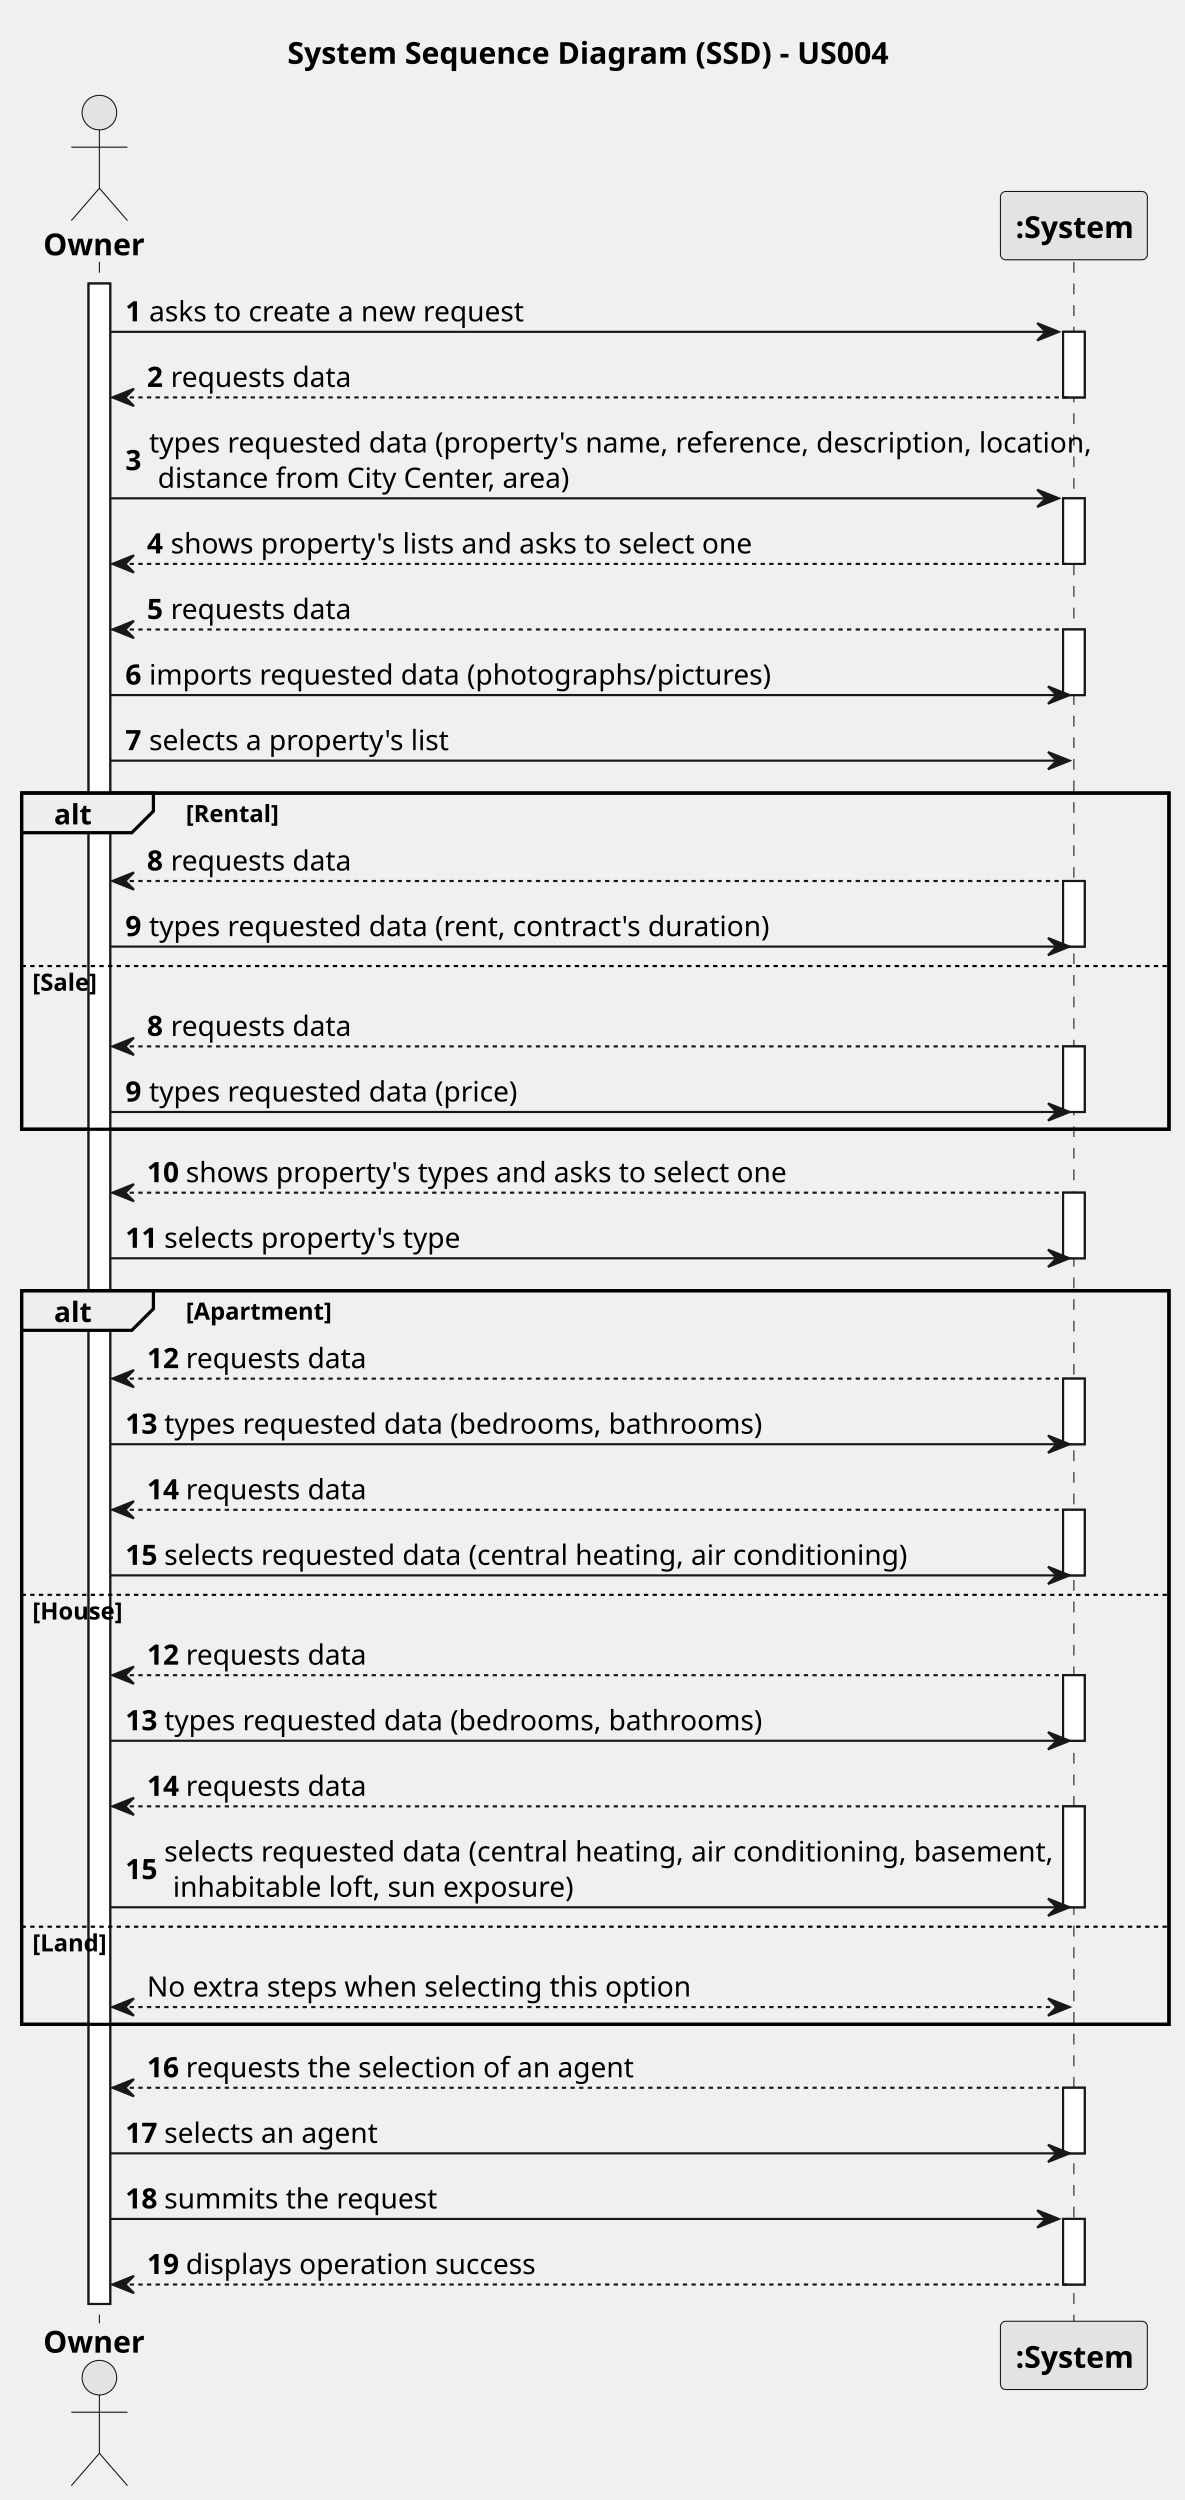
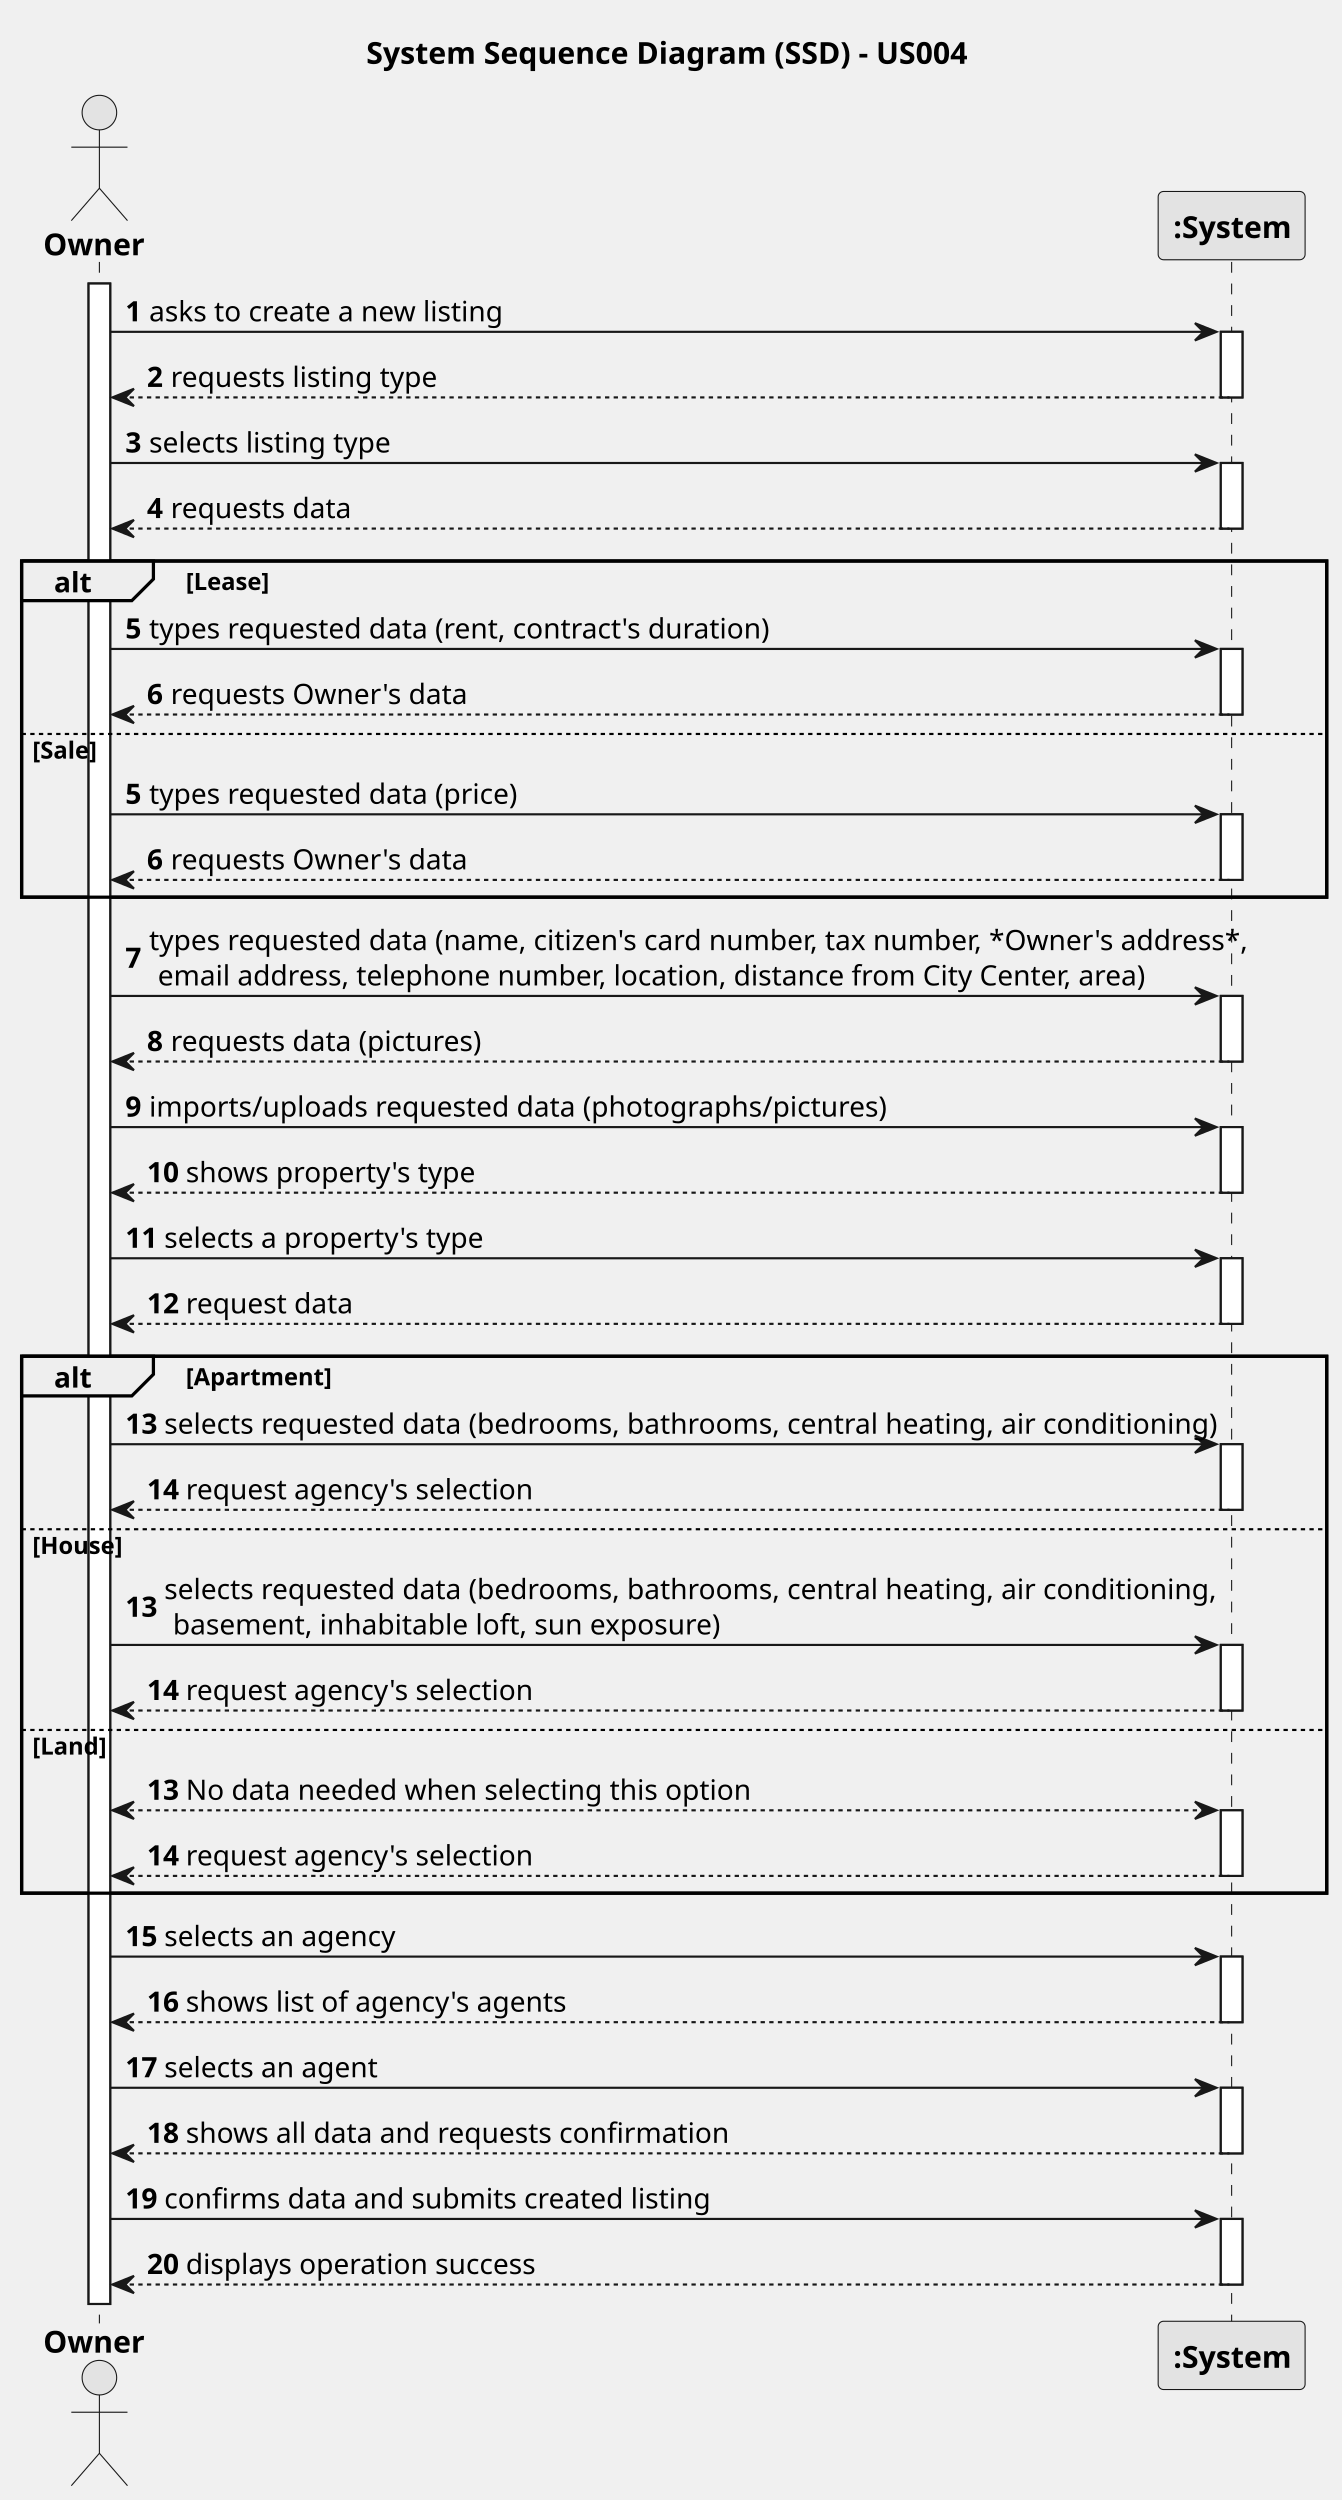
- <svg xmlns="http://www.w3.org/2000/svg" contentStyleType="text/css" height="1157px" preserveAspectRatio="none" style="width:548px;height:1157px;background:#FFFFFF;" version="1.1" viewBox="0 0 548 1157" width="548px" zoomAndPan="magnify">
+ <svg xmlns="http://www.w3.org/2000/svg" contentStyleType="text/css" height="1157px" preserveAspectRatio="none" style="width:621px;height:1157px;background:#FFFFFF;" version="1.1" viewBox="0 0 621 1157" width="621px" zoomAndPan="magnify">
  <defs />
  <g>
-     <text fill="#000000" font-family="sans-serif" font-size="14" font-weight="bold" lengthAdjust="spacing" textLength="284" x="133" y="29.533">System Sequence Diagram (SSD) - US004</text>
+     <text fill="#000000" font-family="sans-serif" font-size="14" font-weight="bold" lengthAdjust="spacing" textLength="284" x="169.5" y="29.533">System Sequence Diagram (SSD) - US004</text>
    <rect fill="#FFFFFF" height="935.055" style="stroke:#181818;stroke-width:1.0;" width="10" x="41" y="131.219" />
-     <rect fill="#FFFFFF" height="30.352" style="stroke:#181818;stroke-width:1.0;" width="10" x="492" y="153.57" />
-     <rect fill="#FFFFFF" height="30.352" style="stroke:#181818;stroke-width:1.0;" width="10" x="492" y="230.625" />
-     <rect fill="#FFFFFF" height="30.352" style="stroke:#181818;stroke-width:1.0;" width="10" x="492" y="291.328" />
-     <rect fill="#FFFFFF" height="30.352" style="stroke:#181818;stroke-width:1.0;" width="10" x="492" y="407.734" />
-     <rect fill="#FFFFFF" height="30.352" style="stroke:#181818;stroke-width:1.0;" width="10" x="492" y="484.273" />
-     <rect fill="#FFFFFF" height="30.352" style="stroke:#181818;stroke-width:1.0;" width="10" x="492" y="551.977" />
-     <rect fill="#FFFFFF" height="30.352" style="stroke:#181818;stroke-width:1.0;" width="10" x="492" y="638.031" />
-     <rect fill="#FFFFFF" height="30.352" style="stroke:#181818;stroke-width:1.0;" width="10" x="492" y="698.734" />
-     <rect fill="#FFFFFF" height="30.352" style="stroke:#181818;stroke-width:1.0;" width="10" x="492" y="775.273" />
-     <rect fill="#FFFFFF" height="46.703" style="stroke:#181818;stroke-width:1.0;" width="10" x="492" y="835.977" />
-     <rect fill="#FFFFFF" height="30.352" style="stroke:#181818;stroke-width:1.0;" width="10" x="492" y="966.219" />
-     <rect fill="#FFFFFF" height="30.352" style="stroke:#181818;stroke-width:1.0;" width="10" x="492" y="1026.922" />
-     <rect fill="none" height="155.594" style="stroke:#000000;stroke-width:1.5;" width="531" x="10" y="367.031" />
-     <rect fill="none" height="339.539" style="stroke:#000000;stroke-width:1.5;" width="531" x="10" y="597.328" />
+     <rect fill="#FFFFFF" height="30.352" style="stroke:#181818;stroke-width:1.0;" width="10" x="565" y="153.57" />
+     <rect fill="#FFFFFF" height="30.352" style="stroke:#181818;stroke-width:1.0;" width="10" x="565" y="214.273" />
+     <rect fill="#FFFFFF" height="30.352" style="stroke:#181818;stroke-width:1.0;" width="10" x="565" y="300.328" />
+     <rect fill="#FFFFFF" height="30.352" style="stroke:#181818;stroke-width:1.0;" width="10" x="565" y="376.867" />
+     <rect fill="#FFFFFF" height="30.352" style="stroke:#181818;stroke-width:1.0;" width="10" x="565" y="460.922" />
+     <rect fill="#FFFFFF" height="30.352" style="stroke:#181818;stroke-width:1.0;" width="10" x="565" y="521.625" />
+     <rect fill="#FFFFFF" height="30.352" style="stroke:#181818;stroke-width:1.0;" width="10" x="565" y="582.328" />
+     <rect fill="#FFFFFF" height="30.352" style="stroke:#181818;stroke-width:1.0;" width="10" x="565" y="668.383" />
+     <rect fill="#FFFFFF" height="30.352" style="stroke:#181818;stroke-width:1.0;" width="10" x="565" y="761.273" />
+     <rect fill="#FFFFFF" height="30.352" style="stroke:#181818;stroke-width:1.0;" width="10" x="565" y="837.812" />
+     <rect fill="#FFFFFF" height="30.352" style="stroke:#181818;stroke-width:1.0;" width="10" x="565" y="905.516" />
+     <rect fill="#FFFFFF" height="30.352" style="stroke:#181818;stroke-width:1.0;" width="10" x="565" y="966.219" />
+     <rect fill="#FFFFFF" height="30.352" style="stroke:#181818;stroke-width:1.0;" width="10" x="565" y="1026.922" />
+     <rect fill="none" height="155.594" style="stroke:#000000;stroke-width:1.5;" width="604" x="10" y="259.625" />
+     <rect fill="none" height="248.484" style="stroke:#000000;stroke-width:1.5;" width="604" x="10" y="627.68" />
    <line style="stroke:#181818;stroke-width:0.5;stroke-dasharray:5.0,5.0;" x1="46" x2="46" y1="121.219" y2="1075.273" />
-     <line style="stroke:#181818;stroke-width:0.5;stroke-dasharray:5.0,5.0;" x1="497" x2="497" y1="121.219" y2="1075.273" />
+     <line style="stroke:#181818;stroke-width:0.5;stroke-dasharray:5.0,5.0;" x1="570" x2="570" y1="121.219" y2="1075.273" />
    <text fill="#000000" font-family="sans-serif" font-size="14" font-weight="bold" lengthAdjust="spacing" textLength="46" x="20" y="118.143">Owner</text>
    <ellipse cx="46" cy="52.109" fill="#E3E3E3" rx="8" ry="8" style="stroke:#181818;stroke-width:0.5;" />
    <path d="M46,60.109 L46,87.109 M33,68.109 L59,68.109 M46,87.109 L33,102.109 M46,87.109 L59,102.109 " fill="none" style="stroke:#181818;stroke-width:0.5;" />
    <text fill="#000000" font-family="sans-serif" font-size="14" font-weight="bold" lengthAdjust="spacing" textLength="46" x="20" y="1088.807">Owner</text>
    <ellipse cx="46" cy="1100.383" fill="#E3E3E3" rx="8" ry="8" style="stroke:#181818;stroke-width:0.5;" />
    <path d="M46,1108.383 L46,1135.383 M33,1116.383 L59,1116.383 M46,1135.383 L33,1150.383 M46,1135.383 L59,1150.383 " fill="none" style="stroke:#181818;stroke-width:0.5;" />
-     <rect fill="#E3E3E3" height="31.609" rx="2.5" ry="2.5" style="stroke:#181818;stroke-width:0.5;" width="68" x="463" y="88.609" />
-     <text fill="#000000" font-family="sans-serif" font-size="14" font-weight="bold" lengthAdjust="spacing" textLength="54" x="470" y="110.143">:System</text>
-     <rect fill="#E3E3E3" height="31.609" rx="2.5" ry="2.5" style="stroke:#181818;stroke-width:0.5;" width="68" x="463" y="1074.273" />
-     <text fill="#000000" font-family="sans-serif" font-size="14" font-weight="bold" lengthAdjust="spacing" textLength="54" x="470" y="1095.807">:System</text>
+     <rect fill="#E3E3E3" height="31.609" rx="2.5" ry="2.5" style="stroke:#181818;stroke-width:0.5;" width="68" x="536" y="88.609" />
+     <text fill="#000000" font-family="sans-serif" font-size="14" font-weight="bold" lengthAdjust="spacing" textLength="54" x="543" y="110.143">:System</text>
+     <rect fill="#E3E3E3" height="31.609" rx="2.5" ry="2.5" style="stroke:#181818;stroke-width:0.5;" width="68" x="536" y="1074.273" />
+     <text fill="#000000" font-family="sans-serif" font-size="14" font-weight="bold" lengthAdjust="spacing" textLength="54" x="543" y="1095.807">:System</text>
    <rect fill="#FFFFFF" height="935.055" style="stroke:#181818;stroke-width:1.0;" width="10" x="41" y="131.219" />
-     <rect fill="#FFFFFF" height="30.352" style="stroke:#181818;stroke-width:1.0;" width="10" x="492" y="153.57" />
-     <rect fill="#FFFFFF" height="30.352" style="stroke:#181818;stroke-width:1.0;" width="10" x="492" y="230.625" />
-     <rect fill="#FFFFFF" height="30.352" style="stroke:#181818;stroke-width:1.0;" width="10" x="492" y="291.328" />
-     <rect fill="#FFFFFF" height="30.352" style="stroke:#181818;stroke-width:1.0;" width="10" x="492" y="407.734" />
-     <rect fill="#FFFFFF" height="30.352" style="stroke:#181818;stroke-width:1.0;" width="10" x="492" y="484.273" />
-     <rect fill="#FFFFFF" height="30.352" style="stroke:#181818;stroke-width:1.0;" width="10" x="492" y="551.977" />
-     <rect fill="#FFFFFF" height="30.352" style="stroke:#181818;stroke-width:1.0;" width="10" x="492" y="638.031" />
-     <rect fill="#FFFFFF" height="30.352" style="stroke:#181818;stroke-width:1.0;" width="10" x="492" y="698.734" />
-     <rect fill="#FFFFFF" height="30.352" style="stroke:#181818;stroke-width:1.0;" width="10" x="492" y="775.273" />
-     <rect fill="#FFFFFF" height="46.703" style="stroke:#181818;stroke-width:1.0;" width="10" x="492" y="835.977" />
-     <rect fill="#FFFFFF" height="30.352" style="stroke:#181818;stroke-width:1.0;" width="10" x="492" y="966.219" />
-     <rect fill="#FFFFFF" height="30.352" style="stroke:#181818;stroke-width:1.0;" width="10" x="492" y="1026.922" />
-     <polygon fill="#181818" points="480,149.57,490,153.57,480,157.57,484,153.57" style="stroke:#181818;stroke-width:1.0;" />
-     <line style="stroke:#181818;stroke-width:1.0;" x1="51" x2="486" y1="153.57" y2="153.57" />
+     <rect fill="#FFFFFF" height="30.352" style="stroke:#181818;stroke-width:1.0;" width="10" x="565" y="153.57" />
+     <rect fill="#FFFFFF" height="30.352" style="stroke:#181818;stroke-width:1.0;" width="10" x="565" y="214.273" />
+     <rect fill="#FFFFFF" height="30.352" style="stroke:#181818;stroke-width:1.0;" width="10" x="565" y="300.328" />
+     <rect fill="#FFFFFF" height="30.352" style="stroke:#181818;stroke-width:1.0;" width="10" x="565" y="376.867" />
+     <rect fill="#FFFFFF" height="30.352" style="stroke:#181818;stroke-width:1.0;" width="10" x="565" y="460.922" />
+     <rect fill="#FFFFFF" height="30.352" style="stroke:#181818;stroke-width:1.0;" width="10" x="565" y="521.625" />
+     <rect fill="#FFFFFF" height="30.352" style="stroke:#181818;stroke-width:1.0;" width="10" x="565" y="582.328" />
+     <rect fill="#FFFFFF" height="30.352" style="stroke:#181818;stroke-width:1.0;" width="10" x="565" y="668.383" />
+     <rect fill="#FFFFFF" height="30.352" style="stroke:#181818;stroke-width:1.0;" width="10" x="565" y="761.273" />
+     <rect fill="#FFFFFF" height="30.352" style="stroke:#181818;stroke-width:1.0;" width="10" x="565" y="837.812" />
+     <rect fill="#FFFFFF" height="30.352" style="stroke:#181818;stroke-width:1.0;" width="10" x="565" y="905.516" />
+     <rect fill="#FFFFFF" height="30.352" style="stroke:#181818;stroke-width:1.0;" width="10" x="565" y="966.219" />
+     <rect fill="#FFFFFF" height="30.352" style="stroke:#181818;stroke-width:1.0;" width="10" x="565" y="1026.922" />
+     <polygon fill="#181818" points="553,149.57,563,153.57,553,157.57,557,153.57" style="stroke:#181818;stroke-width:1.0;" />
+     <line style="stroke:#181818;stroke-width:1.0;" x1="51" x2="559" y1="153.57" y2="153.57" />
    <text fill="#000000" font-family="sans-serif" font-size="13" font-weight="bold" lengthAdjust="spacing" textLength="7" x="58" y="148.714">1</text>
-     <text fill="#000000" font-family="sans-serif" font-size="13" lengthAdjust="spacing" textLength="168" x="69" y="148.714">asks to create a new request</text>
+     <text fill="#000000" font-family="sans-serif" font-size="13" lengthAdjust="spacing" textLength="159" x="69" y="148.714">asks to create a new listing</text>
    <polygon fill="#181818" points="62,179.922,52,183.922,62,187.922,58,183.922" style="stroke:#181818;stroke-width:1.0;" />
-     <line style="stroke:#181818;stroke-width:1.0;stroke-dasharray:2.0,2.0;" x1="56" x2="496" y1="183.922" y2="183.922" />
+     <line style="stroke:#181818;stroke-width:1.0;stroke-dasharray:2.0,2.0;" x1="56" x2="569" y1="183.922" y2="183.922" />
    <text fill="#000000" font-family="sans-serif" font-size="13" font-weight="bold" lengthAdjust="spacing" textLength="7" x="68" y="179.065">2</text>
-     <text fill="#000000" font-family="sans-serif" font-size="13" lengthAdjust="spacing" textLength="79" x="79" y="179.065">requests data</text>
-     <polygon fill="#181818" points="480,226.625,490,230.625,480,234.625,484,230.625" style="stroke:#181818;stroke-width:1.0;" />
-     <line style="stroke:#181818;stroke-width:1.0;" x1="51" x2="486" y1="230.625" y2="230.625" />
-     <text fill="#000000" font-family="sans-serif" font-size="13" font-weight="bold" lengthAdjust="spacing" textLength="7" x="58" y="217.593">3</text>
-     <text fill="#000000" font-family="sans-serif" font-size="13" lengthAdjust="spacing" textLength="411" x="69" y="209.417">types requested data (property's name, reference, description, location,</text>
-     <text fill="#000000" font-family="sans-serif" font-size="13" lengthAdjust="spacing" textLength="184" x="73" y="225.769">distance from City Center, area)</text>
-     <polygon fill="#181818" points="62,256.977,52,260.977,62,264.977,58,260.977" style="stroke:#181818;stroke-width:1.0;" />
-     <line style="stroke:#181818;stroke-width:1.0;stroke-dasharray:2.0,2.0;" x1="56" x2="496" y1="260.977" y2="260.977" />
-     <text fill="#000000" font-family="sans-serif" font-size="13" font-weight="bold" lengthAdjust="spacing" textLength="7" x="68" y="256.12">4</text>
-     <text fill="#000000" font-family="sans-serif" font-size="13" lengthAdjust="spacing" textLength="261" x="79" y="256.12">shows property's lists and asks to select one</text>
-     <polygon fill="#181818" points="62,287.328,52,291.328,62,295.328,58,291.328" style="stroke:#181818;stroke-width:1.0;" />
-     <line style="stroke:#181818;stroke-width:1.0;stroke-dasharray:2.0,2.0;" x1="56" x2="491" y1="291.328" y2="291.328" />
-     <text fill="#000000" font-family="sans-serif" font-size="13" font-weight="bold" lengthAdjust="spacing" textLength="7" x="68" y="286.472">5</text>
-     <text fill="#000000" font-family="sans-serif" font-size="13" lengthAdjust="spacing" textLength="79" x="79" y="286.472">requests data</text>
-     <polygon fill="#181818" points="485,317.68,495,321.68,485,325.68,489,321.68" style="stroke:#181818;stroke-width:1.0;" />
-     <line style="stroke:#181818;stroke-width:1.0;" x1="51" x2="491" y1="321.68" y2="321.68" />
-     <text fill="#000000" font-family="sans-serif" font-size="13" font-weight="bold" lengthAdjust="spacing" textLength="7" x="58" y="316.823">6</text>
-     <text fill="#000000" font-family="sans-serif" font-size="13" lengthAdjust="spacing" textLength="266" x="69" y="316.823">imports requested data (photographs/pictures)</text>
-     <polygon fill="#181818" points="485,348.031,495,352.031,485,356.031,489,352.031" style="stroke:#181818;stroke-width:1.0;" />
-     <line style="stroke:#181818;stroke-width:1.0;" x1="51" x2="491" y1="352.031" y2="352.031" />
-     <text fill="#000000" font-family="sans-serif" font-size="13" font-weight="bold" lengthAdjust="spacing" textLength="7" x="58" y="347.175">7</text>
-     <text fill="#000000" font-family="sans-serif" font-size="13" lengthAdjust="spacing" textLength="134" x="69" y="347.175">selects a property's list</text>
-     <path d="M10,367.031 L71,367.031 L71,375.383 L61,385.383 L10,385.383 L10,367.031 " fill="#EEEEEE" style="stroke:#000000;stroke-width:1.5;" />
-     <rect fill="none" height="155.594" style="stroke:#000000;stroke-width:1.5;" width="531" x="10" y="367.031" />
-     <text fill="#000000" font-family="sans-serif" font-size="13" font-weight="bold" lengthAdjust="spacing" textLength="16" x="25" y="381.526">alt</text>
-     <text fill="#000000" font-family="sans-serif" font-size="11" font-weight="bold" lengthAdjust="spacing" textLength="42" x="86" y="380.45">[Rental]</text>
-     <polygon fill="#181818" points="62,403.734,52,407.734,62,411.734,58,407.734" style="stroke:#181818;stroke-width:1.0;" />
-     <line style="stroke:#181818;stroke-width:1.0;stroke-dasharray:2.0,2.0;" x1="56" x2="491" y1="407.734" y2="407.734" />
-     <text fill="#000000" font-family="sans-serif" font-size="13" font-weight="bold" lengthAdjust="spacing" textLength="7" x="68" y="402.878">8</text>
-     <text fill="#000000" font-family="sans-serif" font-size="13" lengthAdjust="spacing" textLength="79" x="79" y="402.878">requests data</text>
-     <polygon fill="#181818" points="485,434.086,495,438.086,485,442.086,489,438.086" style="stroke:#181818;stroke-width:1.0;" />
-     <line style="stroke:#181818;stroke-width:1.0;" x1="51" x2="491" y1="438.086" y2="438.086" />
-     <text fill="#000000" font-family="sans-serif" font-size="13" font-weight="bold" lengthAdjust="spacing" textLength="7" x="58" y="433.229">9</text>
-     <text fill="#000000" font-family="sans-serif" font-size="13" lengthAdjust="spacing" textLength="270" x="69" y="433.229">types requested data (rent, contract's duration)</text>
-     <line style="stroke:#000000;stroke-width:1.0;stroke-dasharray:2.0,2.0;" x1="10" x2="541" y1="447.086" y2="447.086" />
-     <text fill="#000000" font-family="sans-serif" font-size="11" font-weight="bold" lengthAdjust="spacing" textLength="31" x="15" y="458.505">[Sale]</text>
-     <polygon fill="#181818" points="62,480.273,52,484.273,62,488.273,58,484.273" style="stroke:#181818;stroke-width:1.0;" />
-     <line style="stroke:#181818;stroke-width:1.0;stroke-dasharray:2.0,2.0;" x1="56" x2="491" y1="484.273" y2="484.273" />
-     <text fill="#000000" font-family="sans-serif" font-size="13" font-weight="bold" lengthAdjust="spacing" textLength="7" x="68" y="479.417">8</text>
-     <text fill="#000000" font-family="sans-serif" font-size="13" lengthAdjust="spacing" textLength="79" x="79" y="479.417">requests data</text>
-     <polygon fill="#181818" points="485,510.625,495,514.625,485,518.625,489,514.625" style="stroke:#181818;stroke-width:1.0;" />
-     <line style="stroke:#181818;stroke-width:1.0;" x1="51" x2="491" y1="514.625" y2="514.625" />
-     <text fill="#000000" font-family="sans-serif" font-size="13" font-weight="bold" lengthAdjust="spacing" textLength="7" x="58" y="509.769">9</text>
-     <text fill="#000000" font-family="sans-serif" font-size="13" lengthAdjust="spacing" textLength="162" x="69" y="509.769">types requested data (price)</text>
+     <text fill="#000000" font-family="sans-serif" font-size="13" lengthAdjust="spacing" textLength="117" x="79" y="179.065">requests listing type</text>
+     <polygon fill="#181818" points="553,210.273,563,214.273,553,218.273,557,214.273" style="stroke:#181818;stroke-width:1.0;" />
+     <line style="stroke:#181818;stroke-width:1.0;" x1="51" x2="559" y1="214.273" y2="214.273" />
+     <text fill="#000000" font-family="sans-serif" font-size="13" font-weight="bold" lengthAdjust="spacing" textLength="7" x="58" y="209.417">3</text>
+     <text fill="#000000" font-family="sans-serif" font-size="13" lengthAdjust="spacing" textLength="109" x="69" y="209.417">selects listing type</text>
+     <polygon fill="#181818" points="62,240.625,52,244.625,62,248.625,58,244.625" style="stroke:#181818;stroke-width:1.0;" />
+     <line style="stroke:#181818;stroke-width:1.0;stroke-dasharray:2.0,2.0;" x1="56" x2="569" y1="244.625" y2="244.625" />
+     <text fill="#000000" font-family="sans-serif" font-size="13" font-weight="bold" lengthAdjust="spacing" textLength="7" x="68" y="239.769">4</text>
+     <text fill="#000000" font-family="sans-serif" font-size="13" lengthAdjust="spacing" textLength="79" x="79" y="239.769">requests data</text>
+     <path d="M10,259.625 L71,259.625 L71,267.977 L61,277.977 L10,277.977 L10,259.625 " fill="#EEEEEE" style="stroke:#000000;stroke-width:1.5;" />
+     <rect fill="none" height="155.594" style="stroke:#000000;stroke-width:1.5;" width="604" x="10" y="259.625" />
+     <text fill="#000000" font-family="sans-serif" font-size="13" font-weight="bold" lengthAdjust="spacing" textLength="16" x="25" y="274.12">alt</text>
+     <text fill="#000000" font-family="sans-serif" font-size="11" font-weight="bold" lengthAdjust="spacing" textLength="42" x="86" y="273.044">[Lease]</text>
+     <polygon fill="#181818" points="553,296.328,563,300.328,553,304.328,557,300.328" style="stroke:#181818;stroke-width:1.0;" />
+     <line style="stroke:#181818;stroke-width:1.0;" x1="51" x2="559" y1="300.328" y2="300.328" />
+     <text fill="#000000" font-family="sans-serif" font-size="13" font-weight="bold" lengthAdjust="spacing" textLength="7" x="58" y="295.472">5</text>
+     <text fill="#000000" font-family="sans-serif" font-size="13" lengthAdjust="spacing" textLength="270" x="69" y="295.472">types requested data (rent, contract's duration)</text>
+     <polygon fill="#181818" points="62,326.68,52,330.68,62,334.68,58,330.68" style="stroke:#181818;stroke-width:1.0;" />
+     <line style="stroke:#181818;stroke-width:1.0;stroke-dasharray:2.0,2.0;" x1="56" x2="569" y1="330.68" y2="330.68" />
+     <text fill="#000000" font-family="sans-serif" font-size="13" font-weight="bold" lengthAdjust="spacing" textLength="7" x="68" y="325.823">6</text>
+     <text fill="#000000" font-family="sans-serif" font-size="13" lengthAdjust="spacing" textLength="129" x="79" y="325.823">requests Owner's data</text>
+     <line style="stroke:#000000;stroke-width:1.0;stroke-dasharray:2.0,2.0;" x1="10" x2="614" y1="339.68" y2="339.68" />
+     <text fill="#000000" font-family="sans-serif" font-size="11" font-weight="bold" lengthAdjust="spacing" textLength="31" x="15" y="351.099">[Sale]</text>
+     <polygon fill="#181818" points="553,372.867,563,376.867,553,380.867,557,376.867" style="stroke:#181818;stroke-width:1.0;" />
+     <line style="stroke:#181818;stroke-width:1.0;" x1="51" x2="559" y1="376.867" y2="376.867" />
+     <text fill="#000000" font-family="sans-serif" font-size="13" font-weight="bold" lengthAdjust="spacing" textLength="7" x="58" y="372.011">5</text>
+     <text fill="#000000" font-family="sans-serif" font-size="13" lengthAdjust="spacing" textLength="162" x="69" y="372.011">types requested data (price)</text>
+     <polygon fill="#181818" points="62,403.219,52,407.219,62,411.219,58,407.219" style="stroke:#181818;stroke-width:1.0;" />
+     <line style="stroke:#181818;stroke-width:1.0;stroke-dasharray:2.0,2.0;" x1="56" x2="569" y1="407.219" y2="407.219" />
+     <text fill="#000000" font-family="sans-serif" font-size="13" font-weight="bold" lengthAdjust="spacing" textLength="7" x="68" y="402.362">6</text>
+     <text fill="#000000" font-family="sans-serif" font-size="13" lengthAdjust="spacing" textLength="129" x="79" y="402.362">requests Owner's data</text>
+     <polygon fill="#181818" points="553,456.922,563,460.922,553,464.922,557,460.922" style="stroke:#181818;stroke-width:1.0;" />
+     <line style="stroke:#181818;stroke-width:1.0;" x1="51" x2="559" y1="460.922" y2="460.922" />
+     <text fill="#000000" font-family="sans-serif" font-size="13" font-weight="bold" lengthAdjust="spacing" textLength="7" x="58" y="447.89">7</text>
+     <text fill="#000000" font-family="sans-serif" font-size="13" lengthAdjust="spacing" textLength="484" x="69" y="439.714">types requested data (name, citizen's card number, tax number, *Owner's address*,</text>
+     <text fill="#000000" font-family="sans-serif" font-size="13" lengthAdjust="spacing" textLength="437" x="73" y="456.065">email address, telephone number, location, distance from City Center, area)</text>
+     <polygon fill="#181818" points="62,487.273,52,491.273,62,495.273,58,491.273" style="stroke:#181818;stroke-width:1.0;" />
+     <line style="stroke:#181818;stroke-width:1.0;stroke-dasharray:2.0,2.0;" x1="56" x2="569" y1="491.273" y2="491.273" />
+     <text fill="#000000" font-family="sans-serif" font-size="13" font-weight="bold" lengthAdjust="spacing" textLength="7" x="68" y="486.417">8</text>
+     <text fill="#000000" font-family="sans-serif" font-size="13" lengthAdjust="spacing" textLength="137" x="79" y="486.417">requests data (pictures)</text>
+     <polygon fill="#181818" points="553,517.625,563,521.625,553,525.625,557,521.625" style="stroke:#181818;stroke-width:1.0;" />
+     <line style="stroke:#181818;stroke-width:1.0;" x1="51" x2="559" y1="521.625" y2="521.625" />
+     <text fill="#000000" font-family="sans-serif" font-size="13" font-weight="bold" lengthAdjust="spacing" textLength="7" x="58" y="516.769">9</text>
+     <text fill="#000000" font-family="sans-serif" font-size="13" lengthAdjust="spacing" textLength="315" x="69" y="516.769">imports/uploads requested data (photographs/pictures)</text>
    <polygon fill="#181818" points="62,547.977,52,551.977,62,555.977,58,551.977" style="stroke:#181818;stroke-width:1.0;" />
-     <line style="stroke:#181818;stroke-width:1.0;stroke-dasharray:2.0,2.0;" x1="56" x2="491" y1="551.977" y2="551.977" />
+     <line style="stroke:#181818;stroke-width:1.0;stroke-dasharray:2.0,2.0;" x1="56" x2="569" y1="551.977" y2="551.977" />
    <text fill="#000000" font-family="sans-serif" font-size="13" font-weight="bold" lengthAdjust="spacing" textLength="14" x="68" y="547.12">10</text>
-     <text fill="#000000" font-family="sans-serif" font-size="13" lengthAdjust="spacing" textLength="269" x="86" y="547.12">shows property's types and asks to select one</text>
-     <polygon fill="#181818" points="485,578.328,495,582.328,485,586.328,489,582.328" style="stroke:#181818;stroke-width:1.0;" />
-     <line style="stroke:#181818;stroke-width:1.0;" x1="51" x2="491" y1="582.328" y2="582.328" />
+     <text fill="#000000" font-family="sans-serif" font-size="13" lengthAdjust="spacing" textLength="126" x="86" y="547.12">shows property's type</text>
+     <polygon fill="#181818" points="553,578.328,563,582.328,553,586.328,557,582.328" style="stroke:#181818;stroke-width:1.0;" />
+     <line style="stroke:#181818;stroke-width:1.0;" x1="51" x2="559" y1="582.328" y2="582.328" />
    <text fill="#000000" font-family="sans-serif" font-size="13" font-weight="bold" lengthAdjust="spacing" textLength="14" x="58" y="577.472">11</text>
-     <text fill="#000000" font-family="sans-serif" font-size="13" lengthAdjust="spacing" textLength="131" x="76" y="577.472">selects property's type</text>
-     <path d="M10,597.328 L71,597.328 L71,605.68 L61,615.68 L10,615.68 L10,597.328 " fill="#EEEEEE" style="stroke:#000000;stroke-width:1.5;" />
-     <rect fill="none" height="339.539" style="stroke:#000000;stroke-width:1.5;" width="531" x="10" y="597.328" />
-     <text fill="#000000" font-family="sans-serif" font-size="13" font-weight="bold" lengthAdjust="spacing" textLength="16" x="25" y="611.823">alt</text>
-     <text fill="#000000" font-family="sans-serif" font-size="11" font-weight="bold" lengthAdjust="spacing" textLength="67" x="86" y="610.747">[Apartment]</text>
-     <polygon fill="#181818" points="62,634.031,52,638.031,62,642.031,58,638.031" style="stroke:#181818;stroke-width:1.0;" />
-     <line style="stroke:#181818;stroke-width:1.0;stroke-dasharray:2.0,2.0;" x1="56" x2="491" y1="638.031" y2="638.031" />
-     <text fill="#000000" font-family="sans-serif" font-size="13" font-weight="bold" lengthAdjust="spacing" textLength="14" x="68" y="633.175">12</text>
-     <text fill="#000000" font-family="sans-serif" font-size="13" lengthAdjust="spacing" textLength="79" x="86" y="633.175">requests data</text>
-     <polygon fill="#181818" points="485,664.383,495,668.383,485,672.383,489,668.383" style="stroke:#181818;stroke-width:1.0;" />
-     <line style="stroke:#181818;stroke-width:1.0;" x1="51" x2="491" y1="668.383" y2="668.383" />
+     <text fill="#000000" font-family="sans-serif" font-size="13" lengthAdjust="spacing" textLength="142" x="76" y="577.472">selects a property's type</text>
+     <polygon fill="#181818" points="62,608.68,52,612.68,62,616.68,58,612.68" style="stroke:#181818;stroke-width:1.0;" />
+     <line style="stroke:#181818;stroke-width:1.0;stroke-dasharray:2.0,2.0;" x1="56" x2="569" y1="612.68" y2="612.68" />
+     <text fill="#000000" font-family="sans-serif" font-size="13" font-weight="bold" lengthAdjust="spacing" textLength="14" x="68" y="607.823">12</text>
+     <text fill="#000000" font-family="sans-serif" font-size="13" lengthAdjust="spacing" textLength="72" x="86" y="607.823">request data</text>
+     <path d="M10,627.68 L71,627.68 L71,636.031 L61,646.031 L10,646.031 L10,627.68 " fill="#EEEEEE" style="stroke:#000000;stroke-width:1.5;" />
+     <rect fill="none" height="248.484" style="stroke:#000000;stroke-width:1.5;" width="604" x="10" y="627.68" />
+     <text fill="#000000" font-family="sans-serif" font-size="13" font-weight="bold" lengthAdjust="spacing" textLength="16" x="25" y="642.175">alt</text>
+     <text fill="#000000" font-family="sans-serif" font-size="11" font-weight="bold" lengthAdjust="spacing" textLength="67" x="86" y="641.099">[Apartment]</text>
+     <polygon fill="#181818" points="553,664.383,563,668.383,553,672.383,557,668.383" style="stroke:#181818;stroke-width:1.0;" />
+     <line style="stroke:#181818;stroke-width:1.0;" x1="51" x2="559" y1="668.383" y2="668.383" />
    <text fill="#000000" font-family="sans-serif" font-size="13" font-weight="bold" lengthAdjust="spacing" textLength="14" x="58" y="663.526">13</text>
-     <text fill="#000000" font-family="sans-serif" font-size="13" lengthAdjust="spacing" textLength="260" x="76" y="663.526">types requested data (bedrooms, bathrooms)</text>
+     <text fill="#000000" font-family="sans-serif" font-size="13" lengthAdjust="spacing" textLength="458" x="76" y="663.526">selects requested data (bedrooms, bathrooms, central heating, air conditioning)</text>
    <polygon fill="#181818" points="62,694.734,52,698.734,62,702.734,58,698.734" style="stroke:#181818;stroke-width:1.0;" />
-     <line style="stroke:#181818;stroke-width:1.0;stroke-dasharray:2.0,2.0;" x1="56" x2="491" y1="698.734" y2="698.734" />
+     <line style="stroke:#181818;stroke-width:1.0;stroke-dasharray:2.0,2.0;" x1="56" x2="569" y1="698.734" y2="698.734" />
    <text fill="#000000" font-family="sans-serif" font-size="13" font-weight="bold" lengthAdjust="spacing" textLength="14" x="68" y="693.878">14</text>
-     <text fill="#000000" font-family="sans-serif" font-size="13" lengthAdjust="spacing" textLength="79" x="86" y="693.878">requests data</text>
-     <polygon fill="#181818" points="485,725.086,495,729.086,485,733.086,489,729.086" style="stroke:#181818;stroke-width:1.0;" />
-     <line style="stroke:#181818;stroke-width:1.0;" x1="51" x2="491" y1="729.086" y2="729.086" />
-     <text fill="#000000" font-family="sans-serif" font-size="13" font-weight="bold" lengthAdjust="spacing" textLength="14" x="58" y="724.23">15</text>
-     <text fill="#000000" font-family="sans-serif" font-size="13" lengthAdjust="spacing" textLength="324" x="76" y="724.23">selects requested data (central heating, air conditioning)</text>
-     <line style="stroke:#000000;stroke-width:1.0;stroke-dasharray:2.0,2.0;" x1="10" x2="541" y1="738.086" y2="738.086" />
-     <text fill="#000000" font-family="sans-serif" font-size="11" font-weight="bold" lengthAdjust="spacing" textLength="43" x="15" y="749.505">[House]</text>
-     <polygon fill="#181818" points="62,771.273,52,775.273,62,779.273,58,775.273" style="stroke:#181818;stroke-width:1.0;" />
-     <line style="stroke:#181818;stroke-width:1.0;stroke-dasharray:2.0,2.0;" x1="56" x2="491" y1="775.273" y2="775.273" />
-     <text fill="#000000" font-family="sans-serif" font-size="13" font-weight="bold" lengthAdjust="spacing" textLength="14" x="68" y="770.417">12</text>
-     <text fill="#000000" font-family="sans-serif" font-size="13" lengthAdjust="spacing" textLength="79" x="86" y="770.417">requests data</text>
-     <polygon fill="#181818" points="485,801.625,495,805.625,485,809.625,489,805.625" style="stroke:#181818;stroke-width:1.0;" />
-     <line style="stroke:#181818;stroke-width:1.0;" x1="51" x2="491" y1="805.625" y2="805.625" />
-     <text fill="#000000" font-family="sans-serif" font-size="13" font-weight="bold" lengthAdjust="spacing" textLength="14" x="58" y="800.769">13</text>
-     <text fill="#000000" font-family="sans-serif" font-size="13" lengthAdjust="spacing" textLength="260" x="76" y="800.769">types requested data (bedrooms, bathrooms)</text>
-     <polygon fill="#181818" points="62,831.977,52,835.977,62,839.977,58,835.977" style="stroke:#181818;stroke-width:1.0;" />
-     <line style="stroke:#181818;stroke-width:1.0;stroke-dasharray:2.0,2.0;" x1="56" x2="491" y1="835.977" y2="835.977" />
-     <text fill="#000000" font-family="sans-serif" font-size="13" font-weight="bold" lengthAdjust="spacing" textLength="14" x="68" y="831.12">14</text>
-     <text fill="#000000" font-family="sans-serif" font-size="13" lengthAdjust="spacing" textLength="79" x="86" y="831.12">requests data</text>
-     <polygon fill="#181818" points="485,878.68,495,882.68,485,886.68,489,882.68" style="stroke:#181818;stroke-width:1.0;" />
-     <line style="stroke:#181818;stroke-width:1.0;" x1="51" x2="491" y1="882.68" y2="882.68" />
-     <text fill="#000000" font-family="sans-serif" font-size="13" font-weight="bold" lengthAdjust="spacing" textLength="14" x="58" y="869.648">15</text>
-     <text fill="#000000" font-family="sans-serif" font-size="13" lengthAdjust="spacing" textLength="389" x="76" y="861.472">selects requested data (central heating, air conditioning, basement,</text>
-     <text fill="#000000" font-family="sans-serif" font-size="13" lengthAdjust="spacing" textLength="173" x="80" y="877.823">inhabitable loft, sun exposure)</text>
-     <line style="stroke:#000000;stroke-width:1.0;stroke-dasharray:2.0,2.0;" x1="10" x2="541" y1="891.68" y2="891.68" />
-     <text fill="#000000" font-family="sans-serif" font-size="11" font-weight="bold" lengthAdjust="spacing" textLength="35" x="15" y="903.099">[Land]</text>
-     <polygon fill="#181818" points="62,924.867,52,928.867,62,932.867,58,928.867" style="stroke:#181818;stroke-width:1.0;" />
-     <polygon fill="#181818" points="485,924.867,495,928.867,485,932.867,489,928.867" style="stroke:#181818;stroke-width:1.0;" />
-     <line style="stroke:#181818;stroke-width:1.0;stroke-dasharray:2.0,2.0;" x1="56" x2="491" y1="928.867" y2="928.867" />
-     <text fill="#000000" font-family="sans-serif" font-size="13" lengthAdjust="spacing" textLength="239" x="68" y="924.011">No extra steps when selecting this option</text>
-     <polygon fill="#181818" points="62,962.219,52,966.219,62,970.219,58,966.219" style="stroke:#181818;stroke-width:1.0;" />
-     <line style="stroke:#181818;stroke-width:1.0;stroke-dasharray:2.0,2.0;" x1="56" x2="491" y1="966.219" y2="966.219" />
-     <text fill="#000000" font-family="sans-serif" font-size="13" font-weight="bold" lengthAdjust="spacing" textLength="14" x="68" y="961.362">16</text>
-     <text fill="#000000" font-family="sans-serif" font-size="13" lengthAdjust="spacing" textLength="196" x="86" y="961.362">requests the selection of an agent</text>
-     <polygon fill="#181818" points="485,992.57,495,996.57,485,1000.57,489,996.57" style="stroke:#181818;stroke-width:1.0;" />
-     <line style="stroke:#181818;stroke-width:1.0;" x1="51" x2="491" y1="996.57" y2="996.57" />
-     <text fill="#000000" font-family="sans-serif" font-size="13" font-weight="bold" lengthAdjust="spacing" textLength="14" x="58" y="991.714">17</text>
-     <text fill="#000000" font-family="sans-serif" font-size="13" lengthAdjust="spacing" textLength="96" x="76" y="991.714">selects an agent</text>
-     <polygon fill="#181818" points="480,1022.922,490,1026.922,480,1030.922,484,1026.922" style="stroke:#181818;stroke-width:1.0;" />
-     <line style="stroke:#181818;stroke-width:1.0;" x1="51" x2="486" y1="1026.922" y2="1026.922" />
-     <text fill="#000000" font-family="sans-serif" font-size="13" font-weight="bold" lengthAdjust="spacing" textLength="14" x="58" y="1022.065">18</text>
-     <text fill="#000000" font-family="sans-serif" font-size="13" lengthAdjust="spacing" textLength="119" x="76" y="1022.065">summits the request</text>
+     <text fill="#000000" font-family="sans-serif" font-size="13" lengthAdjust="spacing" textLength="154" x="86" y="693.878">request agency's selection</text>
+     <line style="stroke:#000000;stroke-width:1.0;stroke-dasharray:2.0,2.0;" x1="10" x2="614" y1="707.734" y2="707.734" />
+     <text fill="#000000" font-family="sans-serif" font-size="11" font-weight="bold" lengthAdjust="spacing" textLength="43" x="15" y="719.153">[House]</text>
+     <polygon fill="#181818" points="553,757.273,563,761.273,553,765.273,557,761.273" style="stroke:#181818;stroke-width:1.0;" />
+     <line style="stroke:#181818;stroke-width:1.0;" x1="51" x2="559" y1="761.273" y2="761.273" />
+     <text fill="#000000" font-family="sans-serif" font-size="13" font-weight="bold" lengthAdjust="spacing" textLength="14" x="58" y="748.241">13</text>
+     <text fill="#000000" font-family="sans-serif" font-size="13" lengthAdjust="spacing" textLength="458" x="76" y="740.065">selects requested data (bedrooms, bathrooms, central heating, air conditioning,</text>
+     <text fill="#000000" font-family="sans-serif" font-size="13" lengthAdjust="spacing" textLength="238" x="80" y="756.417">basement, inhabitable loft, sun exposure)</text>
+     <polygon fill="#181818" points="62,787.625,52,791.625,62,795.625,58,791.625" style="stroke:#181818;stroke-width:1.0;" />
+     <line style="stroke:#181818;stroke-width:1.0;stroke-dasharray:2.0,2.0;" x1="56" x2="569" y1="791.625" y2="791.625" />
+     <text fill="#000000" font-family="sans-serif" font-size="13" font-weight="bold" lengthAdjust="spacing" textLength="14" x="68" y="786.769">14</text>
+     <text fill="#000000" font-family="sans-serif" font-size="13" lengthAdjust="spacing" textLength="154" x="86" y="786.769">request agency's selection</text>
+     <line style="stroke:#000000;stroke-width:1.0;stroke-dasharray:2.0,2.0;" x1="10" x2="614" y1="800.625" y2="800.625" />
+     <text fill="#000000" font-family="sans-serif" font-size="11" font-weight="bold" lengthAdjust="spacing" textLength="35" x="15" y="812.044">[Land]</text>
+     <polygon fill="#181818" points="62,833.812,52,837.812,62,841.812,58,837.812" style="stroke:#181818;stroke-width:1.0;" />
+     <polygon fill="#181818" points="553,833.812,563,837.812,553,841.812,557,837.812" style="stroke:#181818;stroke-width:1.0;" />
+     <line style="stroke:#181818;stroke-width:1.0;stroke-dasharray:2.0,2.0;" x1="56" x2="559" y1="837.812" y2="837.812" />
+     <text fill="#000000" font-family="sans-serif" font-size="13" font-weight="bold" lengthAdjust="spacing" textLength="14" x="68" y="832.956">13</text>
+     <text fill="#000000" font-family="sans-serif" font-size="13" lengthAdjust="spacing" textLength="245" x="86" y="832.956">No data needed when selecting this option</text>
+     <polygon fill="#181818" points="62,864.164,52,868.164,62,872.164,58,868.164" style="stroke:#181818;stroke-width:1.0;" />
+     <line style="stroke:#181818;stroke-width:1.0;stroke-dasharray:2.0,2.0;" x1="56" x2="569" y1="868.164" y2="868.164" />
+     <text fill="#000000" font-family="sans-serif" font-size="13" font-weight="bold" lengthAdjust="spacing" textLength="14" x="68" y="863.308">14</text>
+     <text fill="#000000" font-family="sans-serif" font-size="13" lengthAdjust="spacing" textLength="154" x="86" y="863.308">request agency's selection</text>
+     <polygon fill="#181818" points="553,901.516,563,905.516,553,909.516,557,905.516" style="stroke:#181818;stroke-width:1.0;" />
+     <line style="stroke:#181818;stroke-width:1.0;" x1="51" x2="559" y1="905.516" y2="905.516" />
+     <text fill="#000000" font-family="sans-serif" font-size="13" font-weight="bold" lengthAdjust="spacing" textLength="14" x="58" y="900.659">15</text>
+     <text fill="#000000" font-family="sans-serif" font-size="13" lengthAdjust="spacing" textLength="106" x="76" y="900.659">selects an agency</text>
+     <polygon fill="#181818" points="62,931.867,52,935.867,62,939.867,58,935.867" style="stroke:#181818;stroke-width:1.0;" />
+     <line style="stroke:#181818;stroke-width:1.0;stroke-dasharray:2.0,2.0;" x1="56" x2="569" y1="935.867" y2="935.867" />
+     <text fill="#000000" font-family="sans-serif" font-size="13" font-weight="bold" lengthAdjust="spacing" textLength="14" x="68" y="931.011">16</text>
+     <text fill="#000000" font-family="sans-serif" font-size="13" lengthAdjust="spacing" textLength="170" x="86" y="931.011">shows list of agency's agents</text>
+     <polygon fill="#181818" points="553,962.219,563,966.219,553,970.219,557,966.219" style="stroke:#181818;stroke-width:1.0;" />
+     <line style="stroke:#181818;stroke-width:1.0;" x1="51" x2="559" y1="966.219" y2="966.219" />
+     <text fill="#000000" font-family="sans-serif" font-size="13" font-weight="bold" lengthAdjust="spacing" textLength="14" x="58" y="961.362">17</text>
+     <text fill="#000000" font-family="sans-serif" font-size="13" lengthAdjust="spacing" textLength="96" x="76" y="961.362">selects an agent</text>
+     <polygon fill="#181818" points="62,992.57,52,996.57,62,1000.57,58,996.57" style="stroke:#181818;stroke-width:1.0;" />
+     <line style="stroke:#181818;stroke-width:1.0;stroke-dasharray:2.0,2.0;" x1="56" x2="569" y1="996.57" y2="996.57" />
+     <text fill="#000000" font-family="sans-serif" font-size="13" font-weight="bold" lengthAdjust="spacing" textLength="14" x="68" y="991.714">18</text>
+     <text fill="#000000" font-family="sans-serif" font-size="13" lengthAdjust="spacing" textLength="236" x="86" y="991.714">shows all data and requests confirmation</text>
+     <polygon fill="#181818" points="553,1022.922,563,1026.922,553,1030.922,557,1026.922" style="stroke:#181818;stroke-width:1.0;" />
+     <line style="stroke:#181818;stroke-width:1.0;" x1="51" x2="559" y1="1026.922" y2="1026.922" />
+     <text fill="#000000" font-family="sans-serif" font-size="13" font-weight="bold" lengthAdjust="spacing" textLength="14" x="58" y="1022.065">19</text>
+     <text fill="#000000" font-family="sans-serif" font-size="13" lengthAdjust="spacing" textLength="238" x="76" y="1022.065">confirms data and submits created listing</text>
    <polygon fill="#181818" points="62,1053.273,52,1057.273,62,1061.273,58,1057.273" style="stroke:#181818;stroke-width:1.0;" />
-     <line style="stroke:#181818;stroke-width:1.0;stroke-dasharray:2.0,2.0;" x1="56" x2="496" y1="1057.273" y2="1057.273" />
-     <text fill="#000000" font-family="sans-serif" font-size="13" font-weight="bold" lengthAdjust="spacing" textLength="14" x="68" y="1052.417">19</text>
+     <line style="stroke:#181818;stroke-width:1.0;stroke-dasharray:2.0,2.0;" x1="56" x2="569" y1="1057.273" y2="1057.273" />
+     <text fill="#000000" font-family="sans-serif" font-size="13" font-weight="bold" lengthAdjust="spacing" textLength="14" x="68" y="1052.417">20</text>
    <text fill="#000000" font-family="sans-serif" font-size="13" lengthAdjust="spacing" textLength="158" x="86" y="1052.417">displays operation success</text>
  </g>
</svg>
